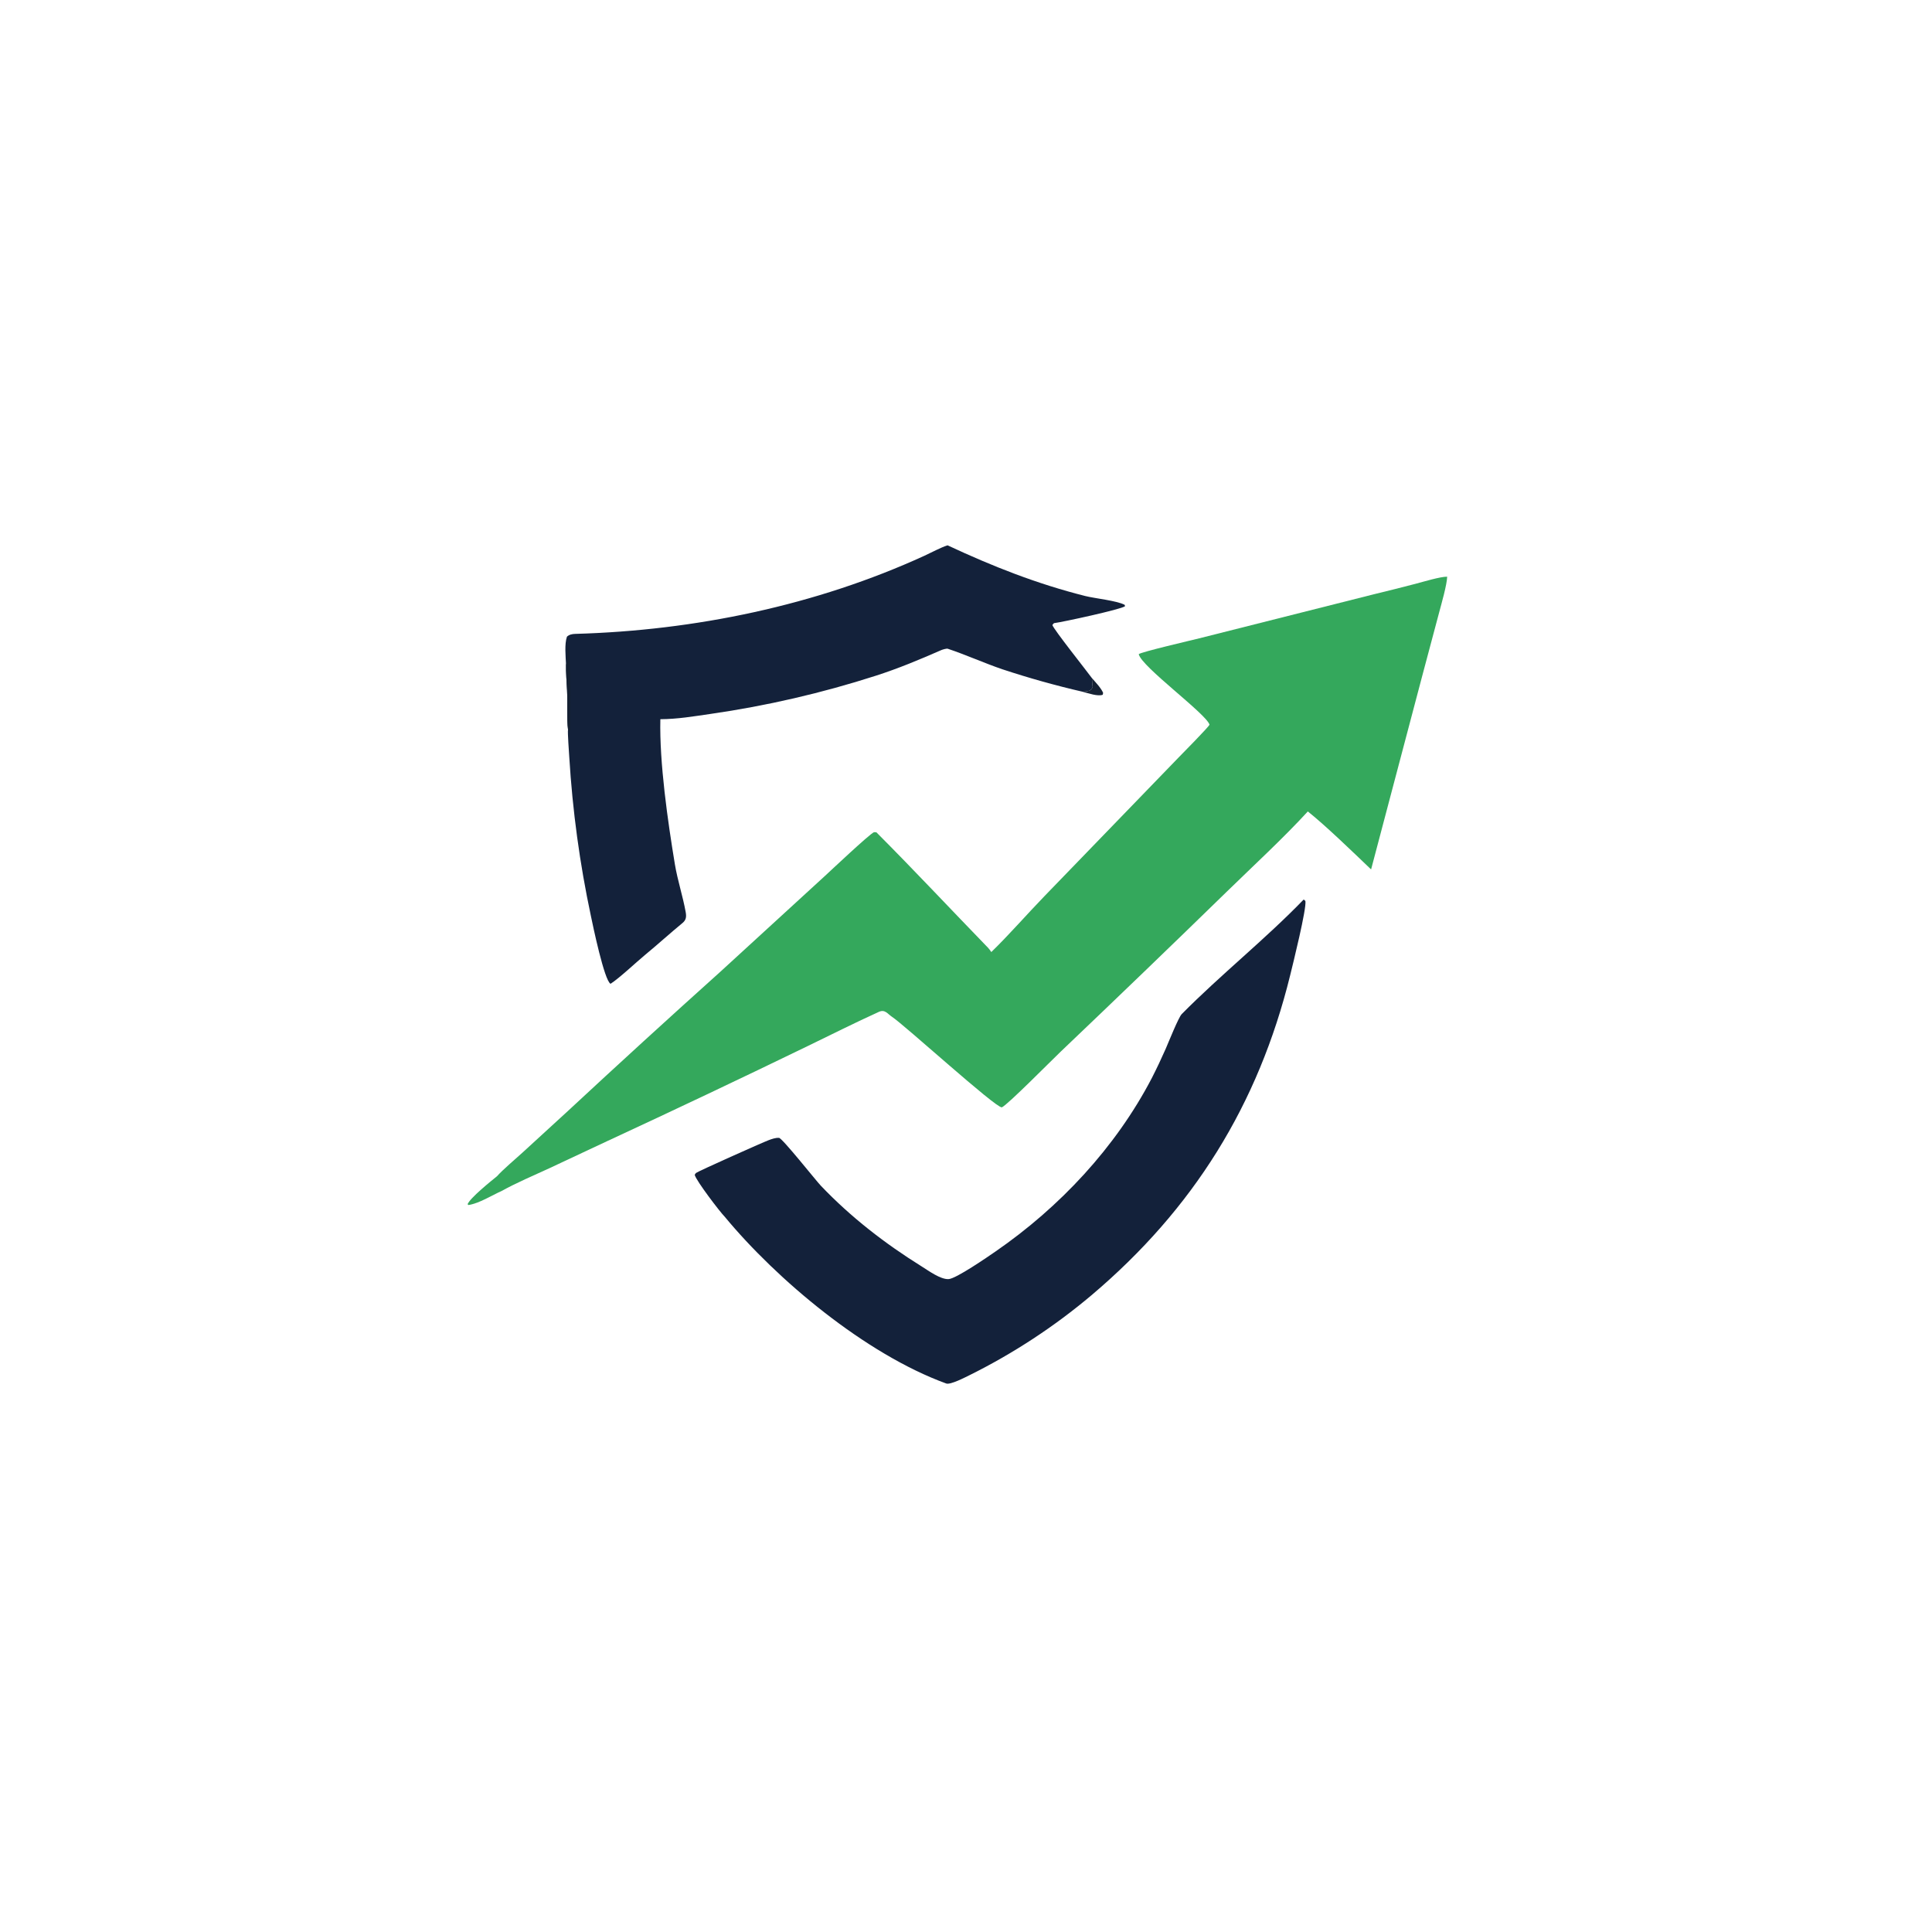
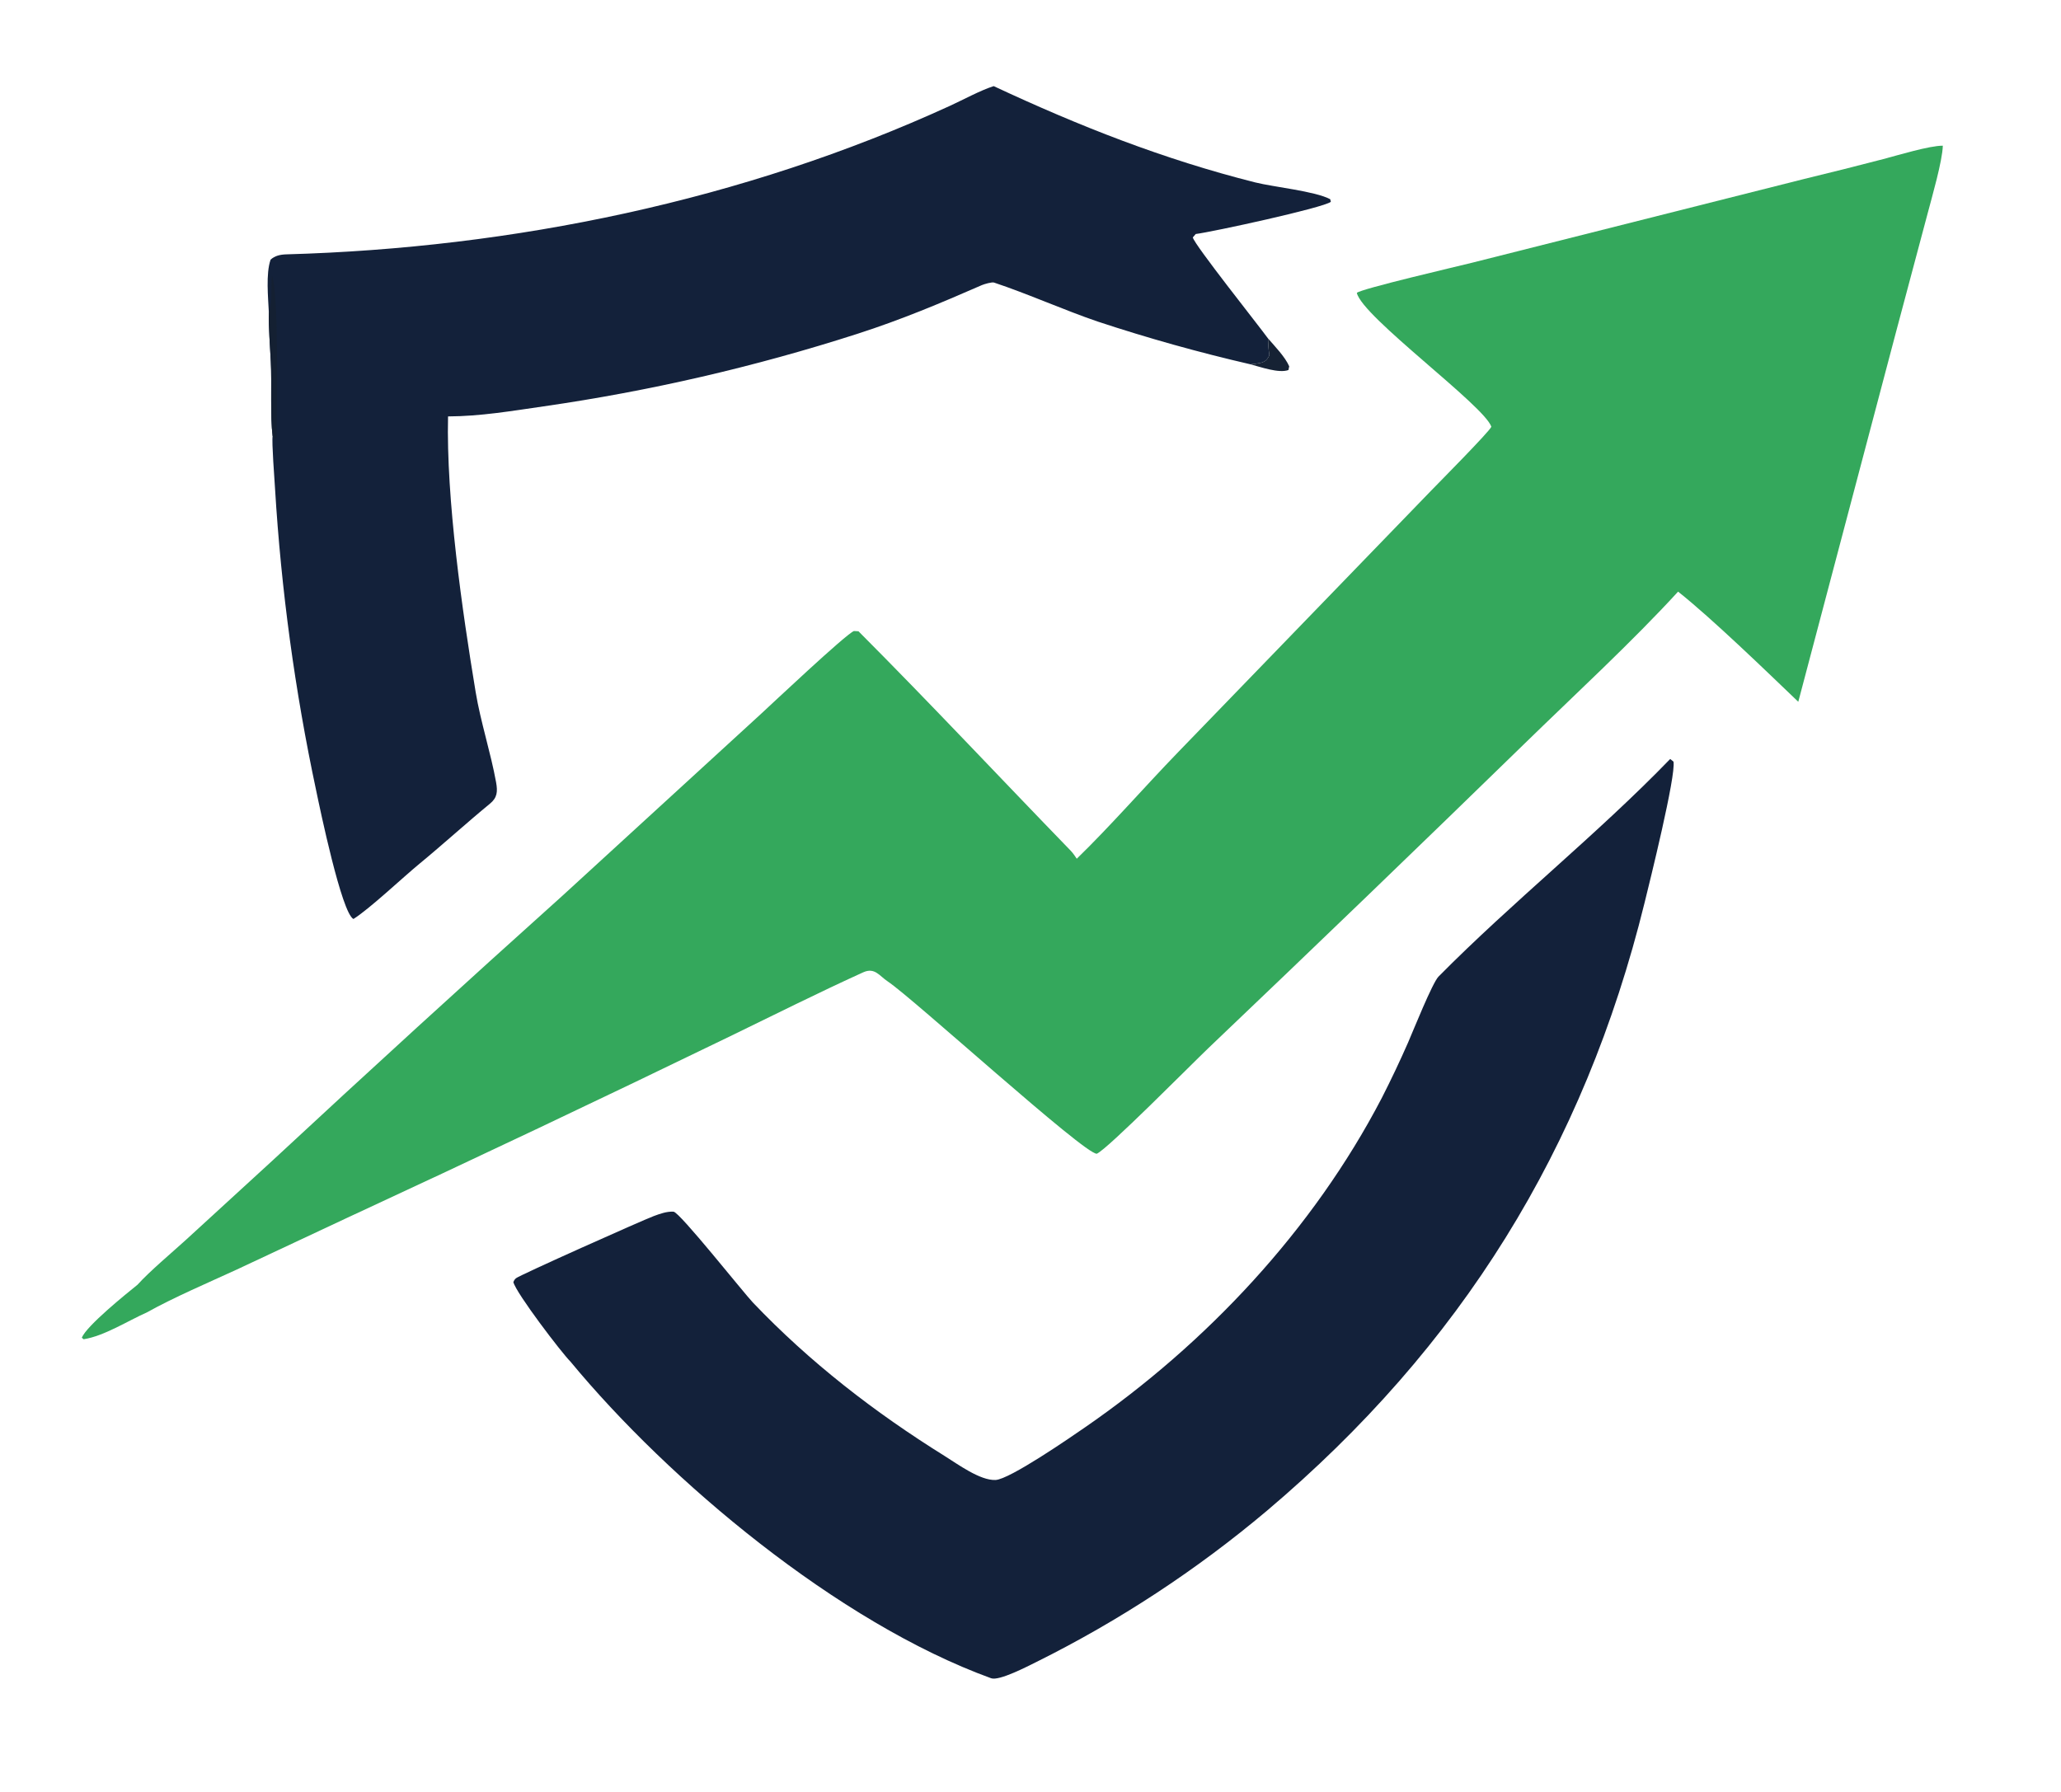
- <svg xmlns="http://www.w3.org/2000/svg" viewBox="0 0 2048 2048" width="32" height="32">
+ <svg xmlns="http://www.w3.org/2000/svg" viewBox="450 530 1150 1000">
  <path fill="#34a85c" d="M 1050.82 1009.22 C 1069.59 991.003 1088.66 969.083 1107.17 949.955 L 1248.78 803.561 C 1252.2 800.021 1281.35 770.604 1282.14 768.143 C 1278.26 756.327 1210.1 706.854 1207.09 693.462 C 1208.66 691.333 1264.26 678.413 1271.21 676.665 L 1456.56 629.902 C 1471.33 626.336 1486.06 622.633 1500.76 618.795 C 1508.85 616.685 1526.65 611.239 1534.06 611.308 C 1533.81 619.935 1527.98 640.015 1525.58 649.126 L 1507.96 715.222 L 1453.41 921.636 C 1435.48 904.476 1405.13 875.041 1386.34 860.163 C 1361.13 887.774 1327.73 918.59 1300.47 945.185 C 1242.09 1002.06 1183.38 1058.6 1124.36 1114.81 C 1114.14 1124.58 1068.02 1171.26 1061.99 1173.85 C 1054.97 1174.15 959.265 1086.89 945.299 1077.67 C 940.718 1074.65 938.122 1069.68 931.632 1072.62 C 906.556 1084 881.368 1096.67 856.615 1108.67 C 785.955 1142.95 714.99 1176.59 643.729 1209.6 L 582.169 1238.46 C 566.374 1245.73 546.917 1254.03 531.878 1262.44 C 521.363 1267.08 508.107 1275.6 496.664 1277.38 L 495.643 1276.53 C 498.268 1269.89 520.454 1252 526.74 1246.94 C 533.362 1239.57 545.994 1228.97 553.636 1222.01 L 601.895 1177.79 C 655.446 1128.04 709.412 1078.75 763.787 1029.91 L 874.475 928.523 C 880.37 923.114 921.835 883.988 926.476 882.147 C 927.323 882.194 928.17 882.241 929.017 882.288 C 969.083 922.47 1007.98 964.048 1047.5 1004.81 C 1048.69 1006.04 1050.16 1008.22 1050.82 1009.22 z" />
  <path fill="#13213a" d="M 1381.94 953.55 L 1383.77 955.025 C 1385.27 962.708 1370.53 1022.05 1367.64 1033.78 C 1333.86 1171.09 1264.96 1281.7 1156.98 1373.03 C 1117.64 1406.18 1074.48 1434.5 1028.43 1457.41 C 1023.32 1459.92 1007.53 1468.19 1003.03 1466.56 C 917.466 1435.47 823.142 1356.23 768.299 1289.85 C 763.501 1285.11 738.051 1251.78 736.437 1245.47 C 736.927 1244.46 736.916 1244.31 737.84 1243.38 C 739.338 1241.87 808.358 1211.03 814.733 1208.66 C 818.174 1207.38 822.118 1205.95 825.825 1206.19 C 829.235 1206.41 864.941 1251.47 870.04 1256.82 C 901.766 1290.16 938.09 1318.24 977.082 1342.52 C 984.317 1347.02 996.877 1356.32 1005.52 1355.91 C 1013.45 1355.53 1047.2 1332.21 1055.25 1326.66 C 1123.21 1279.8 1182.72 1216.27 1220.99 1142.77 C 1226.18 1132.6 1231.07 1122.28 1235.67 1111.82 C 1238.51 1105.29 1249.25 1078.45 1252.66 1075 C 1293.77 1033.4 1341.41 995.482 1381.94 953.55 z" />
  <path fill="#13213a" d="M 1004.46 578.061 C 1052.13 600.357 1099.29 618.939 1150.44 631.811 C 1160.58 634.363 1183.77 636.665 1192.23 641.161 L 1192.59 642.625 C 1188.36 645.992 1126.66 659.393 1117.2 660.591 L 1115.56 662.496 C 1116.43 666.586 1152.41 711.782 1157.51 718.846 C 1157.64 722.502 1157.77 724.629 1158.28 728.244 C 1156.16 733.092 1152.91 732.523 1147.76 733.315 C 1118.95 726.676 1090.48 718.702 1062.41 709.418 C 1044.05 703.163 1023.16 693.832 1004.64 687.684 C 1003.48 687.297 999.182 688.534 997.88 689.103 C 974.576 699.293 952.633 708.507 928.297 716.328 C 871.154 734.708 812.565 748.245 753.15 756.794 C 735.17 759.381 718.217 762.294 700.001 762.388 C 698.927 808.469 707.879 870.777 715.429 916.329 C 718.151 932.751 723.848 950.145 726.804 966.527 C 727.756 971.802 727.459 975.149 723.412 978.474 C 710.38 989.183 696.993 1001.38 684.061 1012.01 C 674.917 1019.53 656.321 1037.11 647.214 1042.85 C 640.641 1039.55 628.491 981.156 626.402 971.088 C 614.555 915.532 606.883 859.167 603.451 802.466 C 603.193 798.201 601.551 776.449 602.118 773.355 C 600.709 762.279 601.728 743.755 601.11 731.778 C 600.694 723.703 599.809 712.137 600.026 704.66 C 599.613 695.898 598.272 682.734 600.979 674.913 C 603.298 672.718 606.452 672.038 609.704 671.947 C 736.287 668.404 864.739 641.915 980.114 589.034 C 987.5 585.65 997.003 580.438 1004.46 578.061 z" />
  <path fill="#142032" d="M 600.026 704.66 C 602.204 698.321 601.096 690.647 601.662 683.754 C 605.793 691.741 604.364 761.196 604.37 774.592 L 603.165 775.108 L 603.377 775.508 C 602.424 773.529 603.01 774.119 602.118 773.355 C 600.709 762.279 601.728 743.755 601.11 731.778 C 600.694 723.703 599.809 712.137 600.026 704.66 z" />
  <path fill="#142032" fill-opacity="0.988" d="M 1157.51 718.846 C 1161.42 723.347 1167.1 729.2 1169.36 734.441 L 1168.92 736.499 C 1163.61 738.442 1153.56 734.854 1147.76 733.315 C 1152.91 732.523 1156.16 733.092 1158.28 728.244 C 1157.77 724.629 1157.64 722.502 1157.51 718.846 z" />
</svg>
